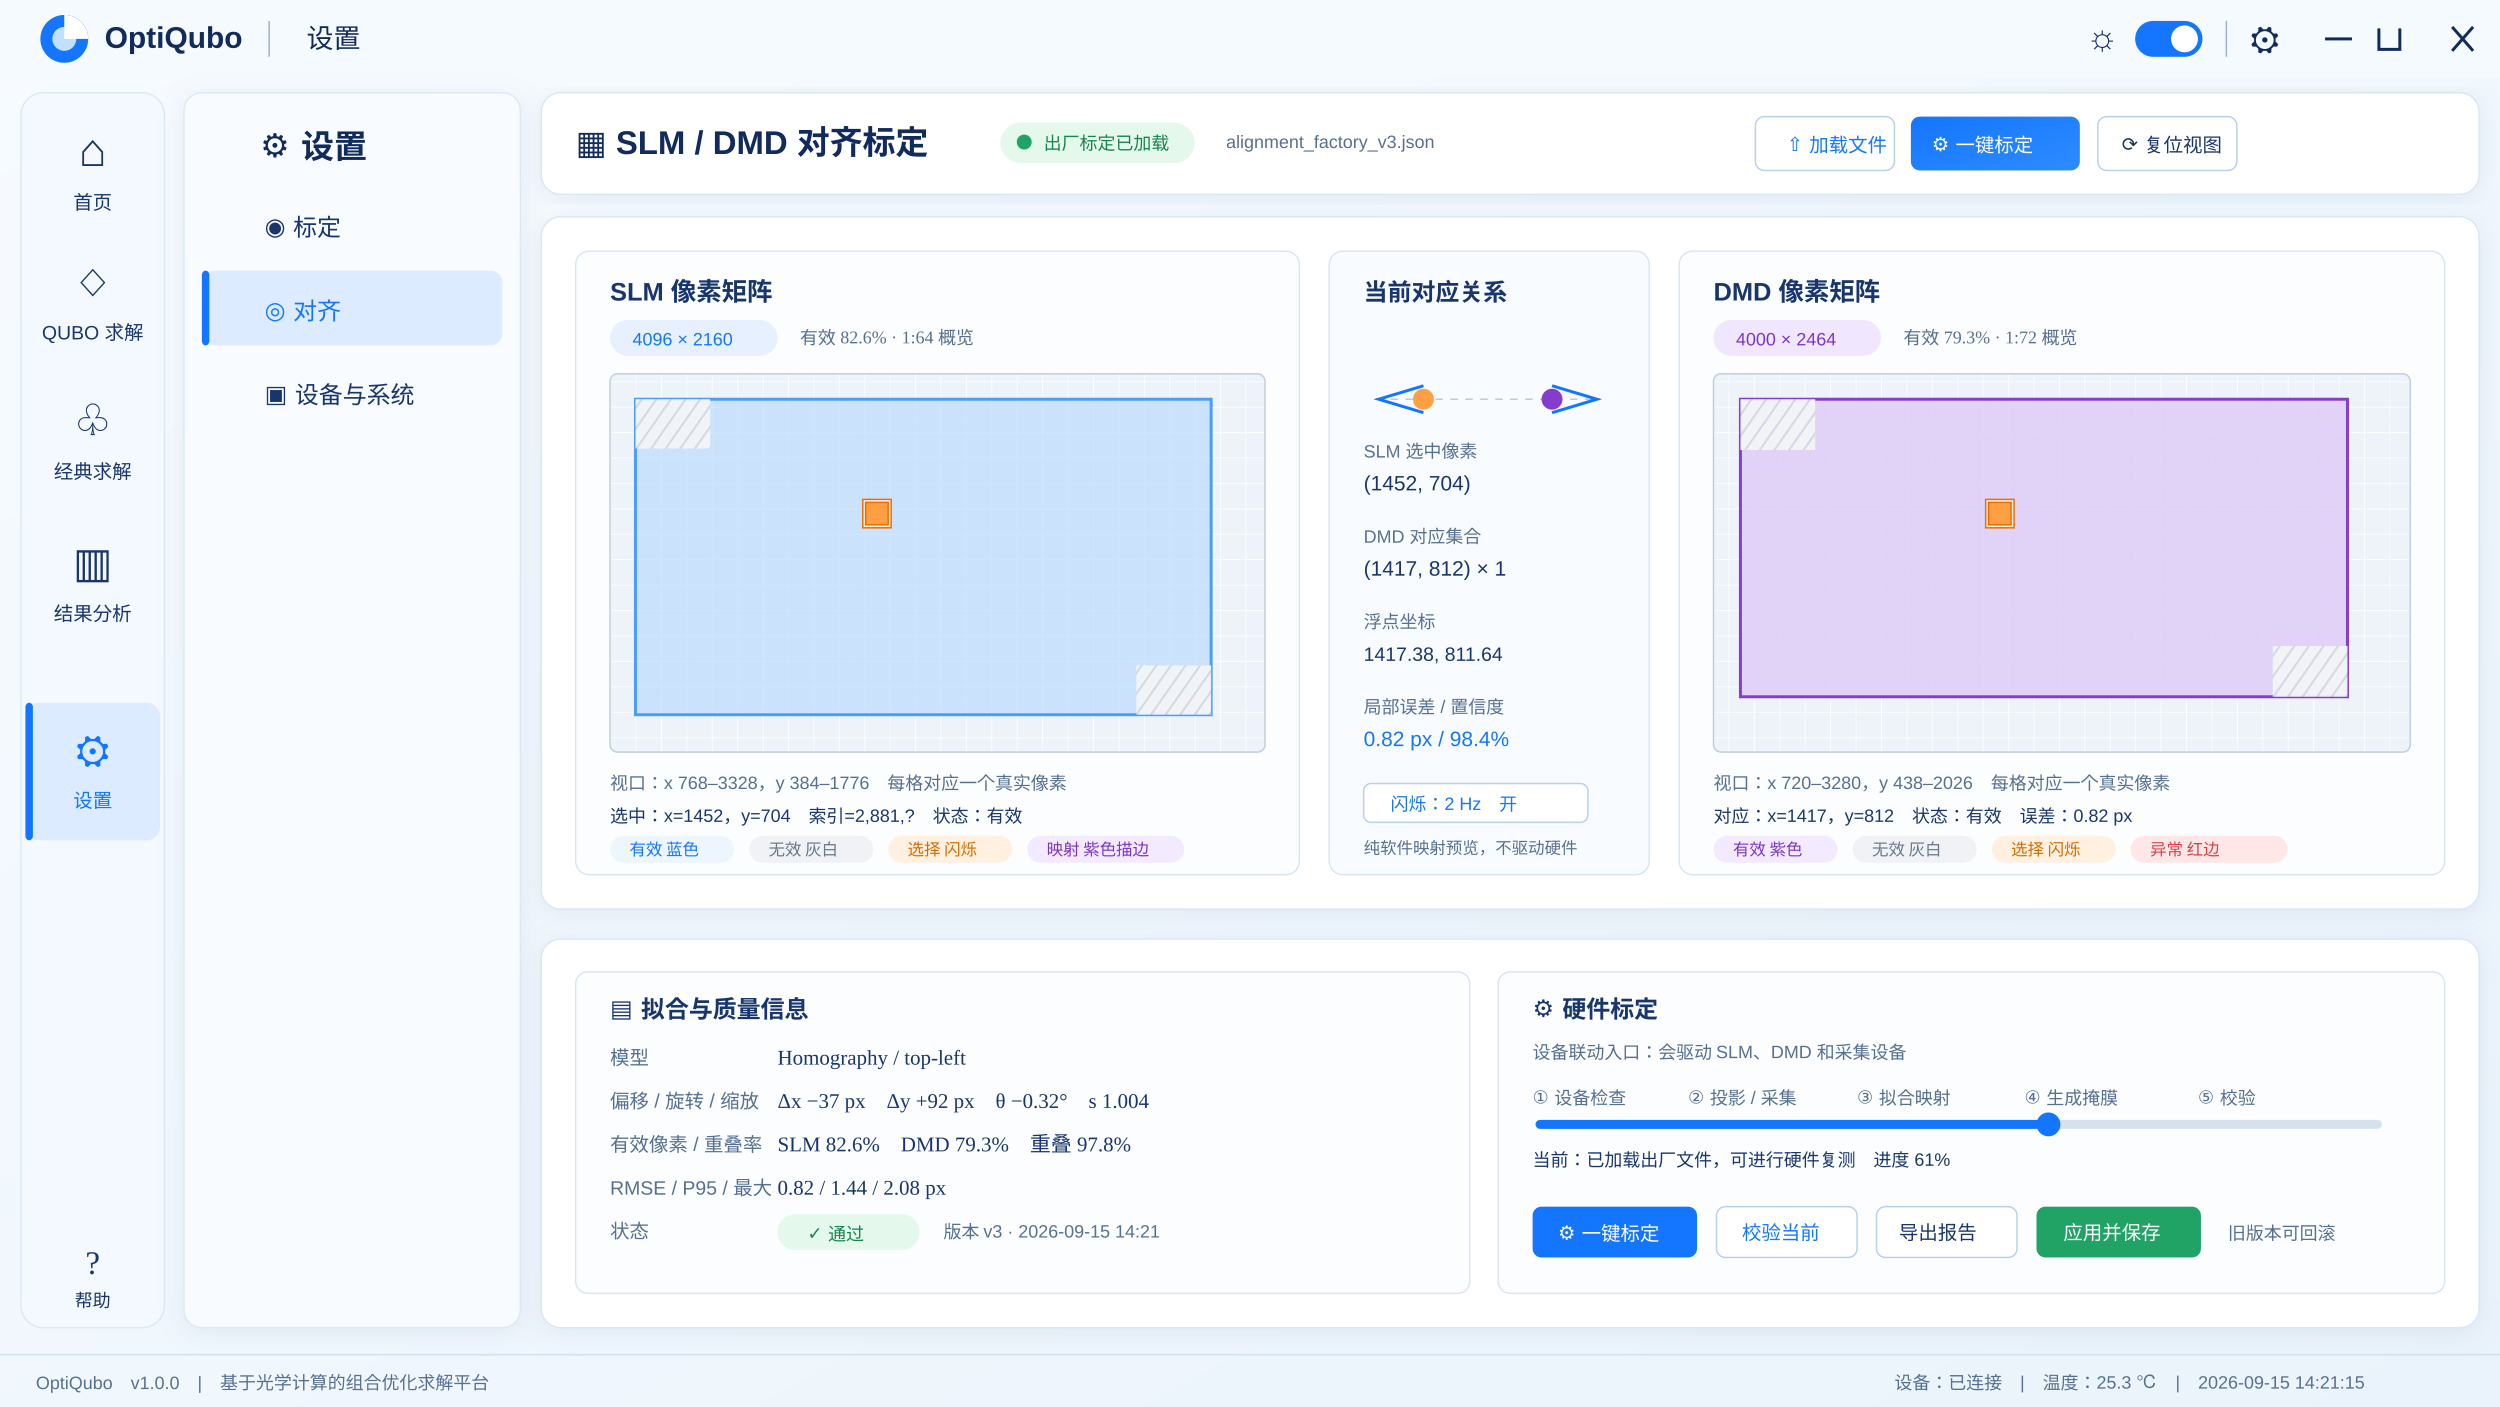
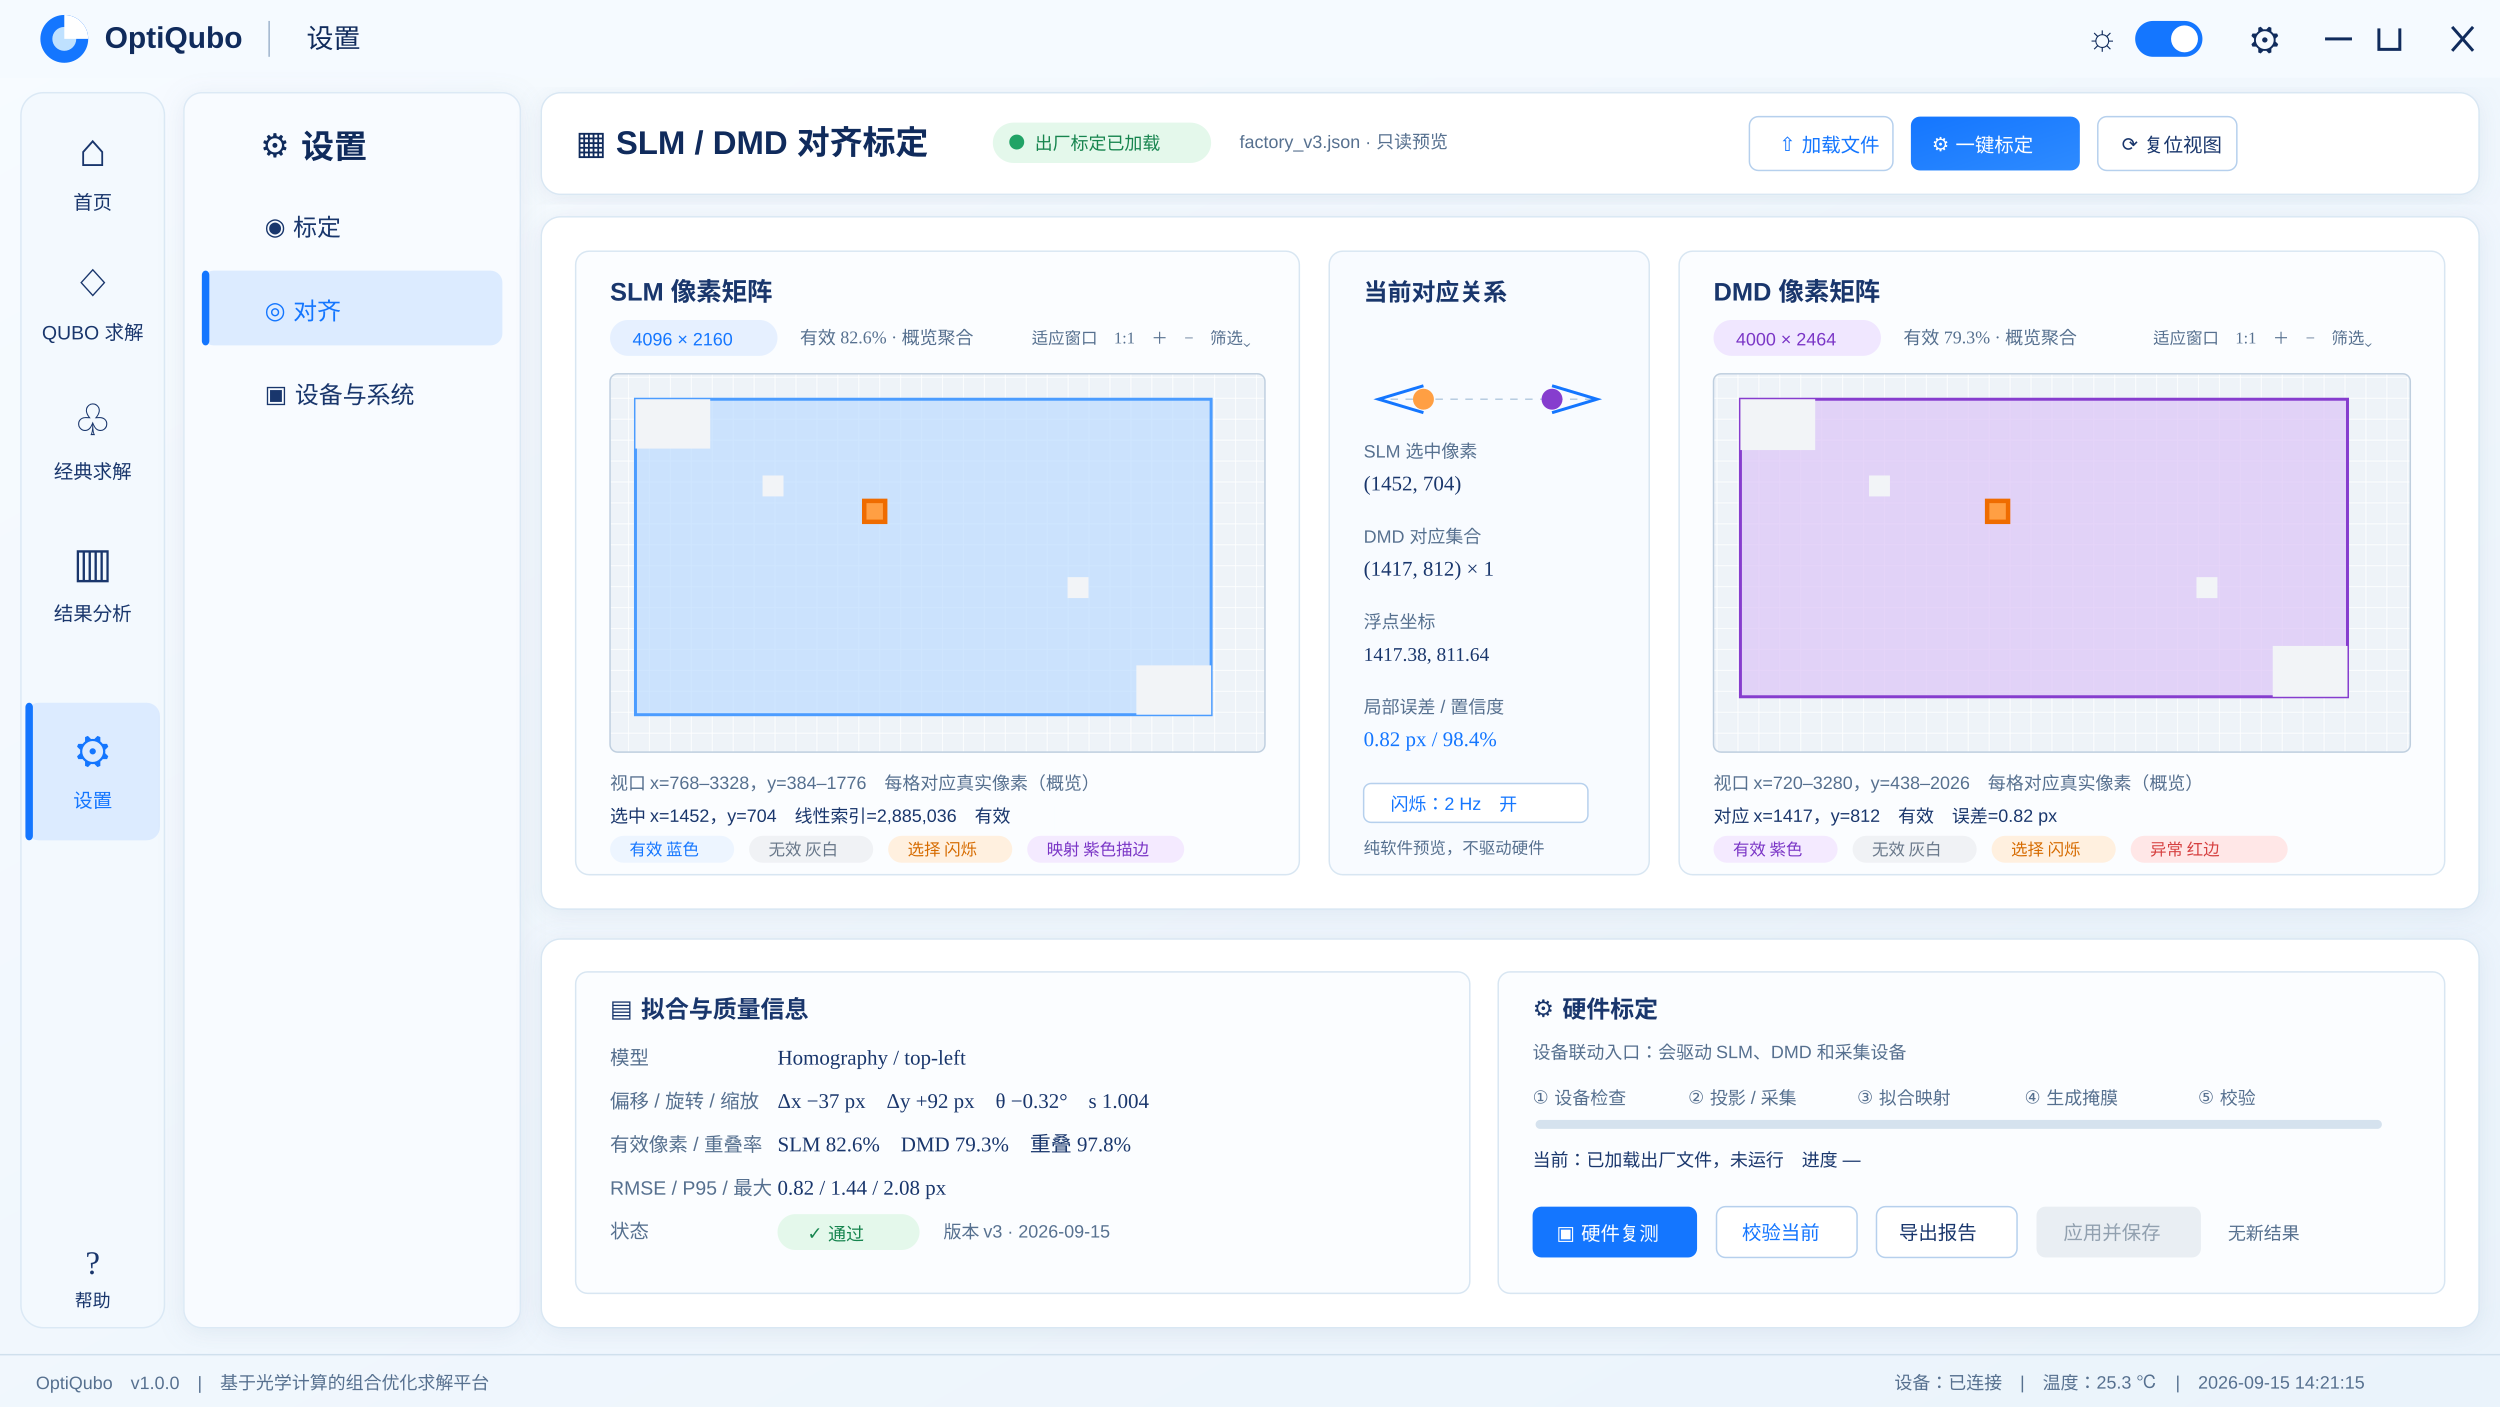
<svg xmlns="http://www.w3.org/2000/svg" width="1672" height="941" viewBox="0 0 1672 941">
  <defs>
    <linearGradient id="bg" x1="0" y1="0" x2="1" y2="1">
      <stop stop-color="#f7fbff" />
      <stop offset="1" stop-color="#eaf3fb" />
    </linearGradient>
-     <linearGradient id="blue" x1="0" y1="0" x2="1" y2="1">
+     <linearGradient id="b" x1="0" y1="0" x2="1" y2="1">
      <stop stop-color="#1476ff" />
      <stop offset="1" stop-color="#2e8bff" />
    </linearGradient>
-     <pattern id="slmGrid" width="17" height="17" patternUnits="userSpaceOnUse">
-       <rect width="17" height="17" fill="#edf3f8" />
-       <path d="M17 0H0V17" fill="none" stroke="#fff" stroke-width="1" />
+     <pattern id="cells" width="14" height="14" patternUnits="userSpaceOnUse">
+       <rect width="14" height="14" fill="#eef3f8" />
+       <path d="M14 0H0V14" fill="none" stroke="#fff" />
    </pattern>
-     <pattern id="dmdGrid" width="17" height="17" patternUnits="userSpaceOnUse">
-       <rect width="17" height="17" fill="#edf3f8" />
-       <path d="M17 0H0V17" fill="none" stroke="#fff" stroke-width="1" />
+     <pattern id="small" width="12" height="12" patternUnits="userSpaceOnUse">
+       <rect width="12" height="12" fill="#bcdcff" />
+       <path d="M12 0H0V12" fill="none" stroke="#fff" />
    </pattern>
-     <pattern id="hatch" width="8" height="8" patternUnits="userSpaceOnUse" patternTransform="rotate(35)">
-       <rect width="8" height="8" fill="#f2f4f7" />
-       <path d="M0 0V8" stroke="#d5dbe3" stroke-width="3" />
-     </pattern>
-     <filter id="shadow">
+     <filter id="s">
      <feDropShadow dx="0" dy="3" stdDeviation="8" flood-color="#91abc4" flood-opacity=".18" />
    </filter>
  </defs>
  <rect width="1672" height="941" fill="url(#bg)" />
  <rect width="1672" height="52" fill="#f5faff" />
  <circle cx="43" cy="26" r="16" fill="#1476ff" />
  <circle cx="43" cy="26" r="8" fill="#bfe1ff" />
  <path d="M43 10A16 16 0 0 1 59 26H43Z" fill="#fff" />
  <text x="70" y="32" font-family="Arial,Microsoft YaHei" font-size="20" font-weight="700" fill="#102b5c">OptiQubo</text>
  <path d="M180 14v24" stroke="#9eb4cc" />
  <text x="205" y="32" font-family="Arial,Microsoft YaHei" font-size="18" fill="#102b5c">设置</text>
  <text x="1395" y="33" font-size="24" fill="#102b5c">☼</text>
  <rect x="1428" y="14" width="45" height="24" rx="12" fill="#1476ff" />
  <circle cx="1461" cy="26" r="9" fill="#fff" />
-   <path d="M1489 14v24" stroke="#9eb4cc" />
  <text x="1505" y="34" font-size="24" fill="#102b5c">⚙</text>
  <path d="M1555 26h18M1591 19v14h14V19M1640 18l14 16M1654 18l-14 16" stroke="#102b5c" stroke-width="2" fill="none" />
  <rect x="14" y="62" width="96" height="826" rx="15" fill="#f3f9fe" stroke="#dbe9f5" />
  <g font-family="Arial,Microsoft YaHei" text-anchor="middle" fill="#19366c">
    <text x="62" y="111" font-size="31">⌂</text>
    <text x="62" y="140" font-size="13">首页</text>
    <text x="62" y="198" font-size="27">◇</text>
    <text x="62" y="227" font-size="13">QUBO 求解</text>
    <text x="62" y="291" font-size="29">♧</text>
    <text x="62" y="320" font-size="13">经典求解</text>
    <text x="62" y="386" font-size="28">▥</text>
    <text x="62" y="415" font-size="13">结果分析</text>
  </g>
  <rect x="17" y="470" width="90" height="92" rx="9" fill="#dcebff" />
  <rect x="17" y="470" width="5" height="92" rx="3" fill="#1476ff" />
  <text x="62" y="511" text-anchor="middle" font-size="28" fill="#1476ff">⚙</text>
  <text x="62" y="540" text-anchor="middle" font-size="13" font-family="Arial,Microsoft YaHei" fill="#1476ff">设置</text>
  <text x="62" y="852" text-anchor="middle" font-size="22" fill="#19366c">?</text>
  <text x="62" y="874" text-anchor="middle" font-size="12" font-family="Arial,Microsoft YaHei" fill="#19366c">帮助</text>
-   <rect x="123" y="62" width="225" height="826" rx="12" fill="#f8fbff" stroke="#dce9f5" filter="url(#shadow)" />
-   <text x="174" y="105" font-family="Arial,Microsoft YaHei" font-size="22" font-weight="700" fill="#102b5c">⚙  设置</text>
+   <rect x="123" y="62" width="225" height="826" rx="12" fill="#f8fbff" stroke="#dce9f5" filter="url(#s)" />
+   <text x="174" y="105" font-family="Arial,Microsoft YaHei" font-size="22" font-weight="700" fill="#102b5c">⚙ 设置</text>
+   <text x="177" y="157" font-family="Arial,Microsoft YaHei" font-size="16" fill="#19366c">◉ 标定</text>
  <rect x="135" y="181" width="201" height="50" rx="8" fill="#dcebff" />
  <rect x="135" y="181" width="5" height="50" rx="3" fill="#1476ff" />
-   <text x="177" y="213" font-family="Arial,Microsoft YaHei" font-size="16" fill="#1476ff">◎  对齐</text>
-   <text x="177" y="157" font-family="Arial,Microsoft YaHei" font-size="16" fill="#19366c">◉  标定</text>
-   <text x="177" y="269" font-family="Arial,Microsoft YaHei" font-size="16" fill="#19366c">▣  设备与系统</text>
-   <rect x="362" y="62" width="1296" height="68" rx="13" fill="#fff" stroke="#d9e7f3" filter="url(#shadow)" />
-   <text x="385" y="103" font-family="Arial,Microsoft YaHei" font-size="22" font-weight="700" fill="#102b5c">▦  SLM / DMD 对齐标定</text>
-   <rect x="669" y="82" width="130" height="27" rx="14" fill="#e4f8eb" />
-   <circle cx="685" cy="95" r="5" fill="#21a366" />
-   <text x="698" y="100" font-family="Arial,Microsoft YaHei" font-size="12" fill="#16844e">出厂标定已加载</text>
-   <text x="820" y="99" font-family="Arial,Microsoft YaHei" font-size="12" fill="#56708f">alignment_factory_v3.json</text>
-   <rect x="1174" y="78" width="93" height="36" rx="6" fill="#fff" stroke="#b6d0ed" />
-   <text x="1195" y="101" font-family="Arial,Microsoft YaHei" font-size="13" fill="#1476ff">⇧ 加载文件</text>
-   <rect x="1278" y="78" width="113" height="36" rx="6" fill="url(#blue)" />
+   <text x="177" y="213" font-family="Arial,Microsoft YaHei" font-size="16" fill="#1476ff">◎ 对齐</text>
+   <text x="177" y="269" font-family="Arial,Microsoft YaHei" font-size="16" fill="#19366c">▣ 设备与系统</text>
+   <rect x="362" y="62" width="1296" height="68" rx="13" fill="#fff" stroke="#d9e7f3" filter="url(#s)" />
+   <text x="385" y="103" font-family="Arial,Microsoft YaHei" font-size="22" font-weight="700" fill="#102b5c">▦ SLM / DMD 对齐标定</text>
+   <rect x="664" y="82" width="146" height="27" rx="14" fill="#e4f8eb" />
+   <circle cx="680" cy="95" r="5" fill="#21a366" />
+   <text x="692" y="100" font-family="Arial,Microsoft YaHei" font-size="12" fill="#16844e">出厂标定已加载</text>
+   <text x="829" y="99" font-family="Arial,Microsoft YaHei" font-size="12" fill="#56708f">factory_v3.json · 只读预览</text>
+   <rect x="1170" y="78" width="96" height="36" rx="6" fill="#fff" stroke="#b6d0ed" />
+   <text x="1190" y="101" font-family="Arial,Microsoft YaHei" font-size="13" fill="#1476ff">⇧ 加载文件</text>
+   <rect x="1278" y="78" width="113" height="36" rx="6" fill="url(#b)" />
  <text x="1292" y="101" font-family="Arial,Microsoft YaHei" font-size="13" fill="#fff">⚙ 一键标定</text>
  <rect x="1403" y="78" width="93" height="36" rx="6" fill="#fff" stroke="#b6d0ed" />
  <text x="1419" y="101" font-family="Arial,Microsoft YaHei" font-size="13" fill="#19366c">⟳ 复位视图</text>
-   <rect x="362" y="145" width="1296" height="463" rx="13" fill="#fff" stroke="#d9e7f3" filter="url(#shadow)" />
+   <rect x="362" y="145" width="1296" height="463" rx="13" fill="#fff" stroke="#d9e7f3" filter="url(#s)" />
  <rect x="385" y="168" width="484" height="417" rx="9" fill="#fbfdff" stroke="#d8e6f2" />
  <text x="408" y="201" font-family="Arial,Microsoft YaHei" font-size="17" font-weight="700" fill="#19366c">SLM 像素矩阵</text>
  <rect x="408" y="214" width="112" height="24" rx="12" fill="#e6f0ff" />
  <text x="423" y="231" font-family="Arial,Microsoft YaHei" font-size="12" fill="#1476ff">4096 × 2160</text>
-   <text x="535" y="230" font-size="12" fill="#56708f">有效 82.6% · 1:64 概览</text>
-   <rect x="408" y="250" width="438" height="253" rx="5" fill="url(#slmGrid)" stroke="#bfcfdf" />
+   <text x="535" y="230" font-size="12" fill="#56708f">有效 82.6% · 概览聚合</text>
+   <text x="690" y="230" font-size="11" fill="#56708f">适应窗口　1:1　＋　−　筛选⌄</text>
+   <rect x="408" y="250" width="438" height="253" rx="5" fill="url(#cells)" stroke="#bfcfdf" />
  <path d="M425 267H810V478H425Z" fill="#bcdcff" opacity=".7" />
  <path d="M425 267H810V478H425Z" fill="none" stroke="#4b9cff" stroke-width="2" />
-   <path d="M425 267L475 267L475 300L425 300ZM760 445H810V478H760Z" fill="url(#hatch)" opacity=".95" />
-   <rect x="578" y="335" width="17" height="17" fill="#ff9f43" stroke="#ef6c00" stroke-width="3" />
-   <rect x="578" y="335" width="17" height="17" fill="none" stroke="#fff" stroke-width="1" opacity=".9" />
-   <text x="408" y="528" font-family="Arial,Microsoft YaHei" font-size="12" fill="#56708f">视口：x 768–3328，y 384–1776　每格对应一个真实像素</text>
-   <text x="408" y="550" font-family="Arial,Microsoft YaHei" font-size="12" fill="#19366c">选中：x=1452，y=704　索引=2,881,?　状态：有效</text>
+   <rect x="425" y="267" width="50" height="33" fill="#f2f4f7" />
+   <rect x="760" y="445" width="50" height="33" fill="#f2f4f7" />
+   <rect x="510" y="318" width="14" height="14" fill="#f2f4f7" />
+   <rect x="714" y="386" width="14" height="14" fill="#f2f4f7" />
+   <rect x="578" y="335" width="14" height="14" fill="#ff9f43" stroke="#ef6c00" stroke-width="3" />
+   <text x="408" y="528" font-family="Arial,Microsoft YaHei" font-size="12" fill="#56708f">视口 x=768–3328，y=384–1776　每格对应真实像素（概览）</text>
+   <text x="408" y="550" font-family="Arial,Microsoft YaHei" font-size="12" fill="#19366c">选中 x=1452，y=704　线性索引=2,883,?　有效</text>
  <rect x="408" y="559" width="83" height="18" rx="9" fill="#edf5ff" />
-   <text x="421" y="572" font-family="Arial,Microsoft YaHei" font-size="11" fill="#1476ff">有效  蓝色</text>
+   <text x="421" y="572" font-family="Arial,Microsoft YaHei" font-size="11" fill="#1476ff">有效 蓝色</text>
  <rect x="501" y="559" width="83" height="18" rx="9" fill="#f0f2f5" />
-   <text x="514" y="572" font-family="Arial,Microsoft YaHei" font-size="11" fill="#687789">无效  灰白</text>
+   <text x="514" y="572" font-family="Arial,Microsoft YaHei" font-size="11" fill="#687789">无效 灰白</text>
  <rect x="594" y="559" width="83" height="18" rx="9" fill="#fff0df" />
-   <text x="607" y="572" font-family="Arial,Microsoft YaHei" font-size="11" fill="#d66b00">选择  闪烁</text>
+   <text x="607" y="572" font-family="Arial,Microsoft YaHei" font-size="11" fill="#d66b00">选择 闪烁</text>
  <rect x="687" y="559" width="105" height="18" rx="9" fill="#f4eaff" />
-   <text x="700" y="572" font-family="Arial,Microsoft YaHei" font-size="11" fill="#7a35c6">映射  紫色描边</text>
+   <text x="700" y="572" font-family="Arial,Microsoft YaHei" font-size="11" fill="#7a35c6">映射 紫色描边</text>
  <rect x="889" y="168" width="214" height="417" rx="9" fill="#f8fbff" stroke="#d8e6f2" />
  <text x="912" y="201" font-family="Arial,Microsoft YaHei" font-size="16" font-weight="700" fill="#19366c">当前对应关系</text>
  <path d="M920 267h150" stroke="#b6cce0" stroke-dasharray="5 5" />
  <path d="M952 258l-30 9 30 9M1038 258l30 9-30 9" fill="none" stroke="#1476ff" stroke-width="2" />
  <circle cx="952" cy="267" r="7" fill="#ff9f43" />
  <circle cx="1038" cy="267" r="7" fill="#863dce" />
  <text x="912" y="306" font-family="Arial,Microsoft YaHei" font-size="12" fill="#56708f">SLM 选中像素</text>
-   <text x="912" y="328" font-family="Arial,Microsoft YaHei" font-size="14" fill="#19366c">(1452, 704)</text>
+   <text x="912" y="328" font-size="14" fill="#19366c">(1452, 704)</text>
  <text x="912" y="363" font-family="Arial,Microsoft YaHei" font-size="12" fill="#56708f">DMD 对应集合</text>
-   <text x="912" y="385" font-family="Arial,Microsoft YaHei" font-size="14" fill="#19366c">(1417, 812) × 1</text>
+   <text x="912" y="385" font-size="14" fill="#19366c">(1417, 812) × 1</text>
  <text x="912" y="420" font-family="Arial,Microsoft YaHei" font-size="12" fill="#56708f">浮点坐标</text>
-   <text x="912" y="442" font-family="Arial,Microsoft YaHei" font-size="13" fill="#19366c">1417.38, 811.64</text>
+   <text x="912" y="442" font-size="13" fill="#19366c">1417.38, 811.64</text>
  <text x="912" y="477" font-family="Arial,Microsoft YaHei" font-size="12" fill="#56708f">局部误差 / 置信度</text>
-   <text x="912" y="499" font-family="Arial,Microsoft YaHei" font-size="14" fill="#1476ff">0.82 px / 98.4%</text>
+   <text x="912" y="499" font-size="14" fill="#1476ff">0.82 px / 98.4%</text>
  <rect x="912" y="524" width="150" height="26" rx="5" fill="#fff" stroke="#b6d0ed" />
  <text x="930" y="542" font-family="Arial,Microsoft YaHei" font-size="12" fill="#1476ff">闪烁：2 Hz　开</text>
-   <text x="912" y="571" font-family="Arial,Microsoft YaHei" font-size="11" fill="#56708f">纯软件映射预览，不驱动硬件</text>
+   <text x="912" y="571" font-family="Arial,Microsoft YaHei" font-size="11" fill="#56708f">纯软件预览，不驱动硬件</text>
  <rect x="1123" y="168" width="512" height="417" rx="9" fill="#fbfdff" stroke="#d8e6f2" />
  <text x="1146" y="201" font-family="Arial,Microsoft YaHei" font-size="17" font-weight="700" fill="#19366c">DMD 像素矩阵</text>
  <rect x="1146" y="214" width="112" height="24" rx="12" fill="#f0e7ff" />
  <text x="1161" y="231" font-family="Arial,Microsoft YaHei" font-size="12" fill="#7a35c6">4000 × 2464</text>
-   <text x="1273" y="230" font-size="12" fill="#56708f">有效 79.3% · 1:72 概览</text>
-   <rect x="1146" y="250" width="466" height="253" rx="5" fill="url(#dmdGrid)" stroke="#bfcfdf" />
+   <text x="1273" y="230" font-size="12" fill="#56708f">有效 79.3% · 概览聚合</text>
+   <text x="1440" y="230" font-size="11" fill="#56708f">适应窗口　1:1　＋　−　筛选⌄</text>
+   <rect x="1146" y="250" width="466" height="253" rx="5" fill="url(#cells)" stroke="#bfcfdf" />
  <path d="M1164 267H1570V466H1164Z" fill="#dcc5f6" opacity=".72" />
  <path d="M1164 267H1570V466H1164Z" fill="none" stroke="#863dce" stroke-width="2" />
-   <path d="M1164 267L1214 267L1214 301L1164 301ZM1520 432H1570V466H1520Z" fill="url(#hatch)" opacity=".95" />
-   <rect x="1329" y="335" width="17" height="17" fill="#ff9f43" stroke="#ef6c00" stroke-width="3" />
-   <rect x="1329" y="335" width="17" height="17" fill="none" stroke="#fff" stroke-width="1" opacity=".9" />
-   <text x="1146" y="528" font-family="Arial,Microsoft YaHei" font-size="12" fill="#56708f">视口：x 720–3280，y 438–2026　每格对应一个真实像素</text>
-   <text x="1146" y="550" font-family="Arial,Microsoft YaHei" font-size="12" fill="#19366c">对应：x=1417，y=812　状态：有效　误差：0.82 px</text>
+   <rect x="1164" y="267" width="50" height="34" fill="#f2f4f7" />
+   <rect x="1520" y="432" width="50" height="34" fill="#f2f4f7" />
+   <rect x="1250" y="318" width="14" height="14" fill="#f2f4f7" />
+   <rect x="1469" y="386" width="14" height="14" fill="#f2f4f7" />
+   <rect x="1329" y="335" width="14" height="14" fill="#ff9f43" stroke="#ef6c00" stroke-width="3" />
+   <text x="1146" y="528" font-family="Arial,Microsoft YaHei" font-size="12" fill="#56708f">视口 x=720–3280，y=438–2026　每格对应真实像素（概览）</text>
+   <text x="1146" y="550" font-family="Arial,Microsoft YaHei" font-size="12" fill="#19366c">对应 x=1417，y=812　有效　误差=0.82 px</text>
  <rect x="1146" y="559" width="83" height="18" rx="9" fill="#f4eaff" />
-   <text x="1159" y="572" font-family="Arial,Microsoft YaHei" font-size="11" fill="#7a35c6">有效  紫色</text>
+   <text x="1159" y="572" font-family="Arial,Microsoft YaHei" font-size="11" fill="#7a35c6">有效 紫色</text>
  <rect x="1239" y="559" width="83" height="18" rx="9" fill="#f0f2f5" />
-   <text x="1252" y="572" font-family="Arial,Microsoft YaHei" font-size="11" fill="#687789">无效  灰白</text>
+   <text x="1252" y="572" font-family="Arial,Microsoft YaHei" font-size="11" fill="#687789">无效 灰白</text>
  <rect x="1332" y="559" width="83" height="18" rx="9" fill="#fff0df" />
-   <text x="1345" y="572" font-family="Arial,Microsoft YaHei" font-size="11" fill="#d66b00">选择  闪烁</text>
+   <text x="1345" y="572" font-family="Arial,Microsoft YaHei" font-size="11" fill="#d66b00">选择 闪烁</text>
  <rect x="1425" y="559" width="105" height="18" rx="9" fill="#ffe7e7" />
-   <text x="1438" y="572" font-family="Arial,Microsoft YaHei" font-size="11" fill="#d64040">异常  红边</text>
-   <rect x="362" y="628" width="1296" height="260" rx="13" fill="#fff" stroke="#d9e7f3" filter="url(#shadow)" />
+   <text x="1438" y="572" font-family="Arial,Microsoft YaHei" font-size="11" fill="#d64040">异常 红边</text>
+   <rect x="362" y="628" width="1296" height="260" rx="13" fill="#fff" stroke="#d9e7f3" filter="url(#s)" />
  <rect x="385" y="650" width="598" height="215" rx="8" fill="#fbfdff" stroke="#d8e6f2" />
  <text x="408" y="680" font-family="Arial,Microsoft YaHei" font-size="16" font-weight="700" fill="#19366c">▤ 拟合与质量信息</text>
  <text x="408" y="712" font-family="Arial,Microsoft YaHei" font-size="13" fill="#56708f">模型</text>
  <text x="520" y="712" font-size="14" fill="#19366c">Homography / top-left</text>
  <text x="408" y="741" font-family="Arial,Microsoft YaHei" font-size="13" fill="#56708f">偏移 / 旋转 / 缩放</text>
  <text x="520" y="741" font-size="14" fill="#19366c">Δx −37 px　Δy +92 px　θ −0.32°　s 1.004</text>
  <text x="408" y="770" font-family="Arial,Microsoft YaHei" font-size="13" fill="#56708f">有效像素 / 重叠率</text>
  <text x="520" y="770" font-size="14" fill="#19366c">SLM 82.6%　DMD 79.3%　重叠 97.8%</text>
  <text x="408" y="799" font-family="Arial,Microsoft YaHei" font-size="13" fill="#56708f">RMSE / P95 / 最大</text>
  <text x="520" y="799" font-size="14" fill="#19366c">0.82 / 1.44 / 2.08 px</text>
  <text x="408" y="828" font-family="Arial,Microsoft YaHei" font-size="13" fill="#56708f">状态</text>
  <rect x="520" y="812" width="95" height="24" rx="12" fill="#e4f8eb" />
  <text x="540" y="829" font-family="Arial,Microsoft YaHei" font-size="12" fill="#16844e">✓ 通过</text>
-   <text x="631" y="828" font-family="Arial,Microsoft YaHei" font-size="12" fill="#56708f">版本 v3 · 2026-09-15 14:21</text>
+   <text x="631" y="828" font-family="Arial,Microsoft YaHei" font-size="12" fill="#56708f">版本 v3 · 2026-09-15</text>
  <rect x="1002" y="650" width="633" height="215" rx="8" fill="#fbfdff" stroke="#d8e6f2" />
  <text x="1025" y="680" font-family="Arial,Microsoft YaHei" font-size="16" font-weight="700" fill="#19366c">⚙ 硬件标定</text>
  <text x="1025" y="708" font-family="Arial,Microsoft YaHei" font-size="12" fill="#56708f">设备联动入口：会驱动 SLM、DMD 和采集设备</text>
  <g font-family="Arial,Microsoft YaHei" font-size="12" fill="#56708f">
    <text x="1025" y="738">① 设备检查</text>
    <text x="1129" y="738">② 投影 / 采集</text>
    <text x="1242" y="738">③ 拟合映射</text>
    <text x="1354" y="738">④ 生成掩膜</text>
    <text x="1470" y="738">⑤ 校验</text>
  </g>
  <path d="M1030 752h560" stroke="#d5e2ee" stroke-width="6" stroke-linecap="round" />
-   <path d="M1030 752h340" stroke="#1476ff" stroke-width="6" stroke-linecap="round" />
-   <circle cx="1370" cy="752" r="8" fill="#1476ff" />
-   <text x="1025" y="780" font-family="Arial,Microsoft YaHei" font-size="12" fill="#19366c">当前：已加载出厂文件，可进行硬件复测　进度 61%</text>
+   <text x="1025" y="780" font-family="Arial,Microsoft YaHei" font-size="12" fill="#19366c">当前：已加载出厂文件，未运行　进度 —</text>
  <rect x="1025" y="807" width="110" height="34" rx="6" fill="#1476ff" />
-   <text x="1042" y="829" font-family="Arial,Microsoft YaHei" font-size="13" fill="#fff">⚙ 一键标定</text>
+   <text x="1041" y="829" font-family="Arial,Microsoft YaHei" font-size="13" fill="#fff">▣ 硬件复测</text>
  <rect x="1148" y="807" width="94" height="34" rx="6" fill="#fff" stroke="#b6d0ed" />
  <text x="1165" y="829" font-family="Arial,Microsoft YaHei" font-size="13" fill="#1476ff">校验当前</text>
  <rect x="1255" y="807" width="94" height="34" rx="6" fill="#fff" stroke="#b6d0ed" />
  <text x="1270" y="829" font-family="Arial,Microsoft YaHei" font-size="13" fill="#19366c">导出报告</text>
-   <rect x="1362" y="807" width="110" height="34" rx="6" fill="#21a366" />
-   <text x="1380" y="829" font-family="Arial,Microsoft YaHei" font-size="13" fill="#fff">应用并保存</text>
-   <text x="1490" y="829" font-family="Arial,Microsoft YaHei" font-size="12" fill="#56708f">旧版本可回滚</text>
+   <rect x="1362" y="807" width="110" height="34" rx="6" fill="#e9eef3" />
+   <text x="1380" y="829" font-family="Arial,Microsoft YaHei" font-size="13" fill="#91a0af">应用并保存</text>
+   <text x="1490" y="829" font-family="Arial,Microsoft YaHei" font-size="12" fill="#56708f">无新结果</text>
  <path d="M0 906h1672" stroke="#d0e0ed" />
  <text x="24" y="929" font-family="Arial,Microsoft YaHei" font-size="12" fill="#56708f">OptiQubo　v1.0.0　|　基于光学计算的组合优化求解平台</text>
  <text x="1267" y="929" font-family="Arial,Microsoft YaHei" font-size="12" fill="#56708f">设备：已连接　|　温度：25.3 ℃　|　2026-09-15 14:21:15</text>
+   <rect x="405" y="539" width="300" height="17" fill="#fbfdff" />
+   <text x="408" y="550" font-family="Arial,Microsoft YaHei" font-size="12" fill="#19366c">选中 x=1452，y=704　线性索引=2,885,036　有效</text>
</svg>
